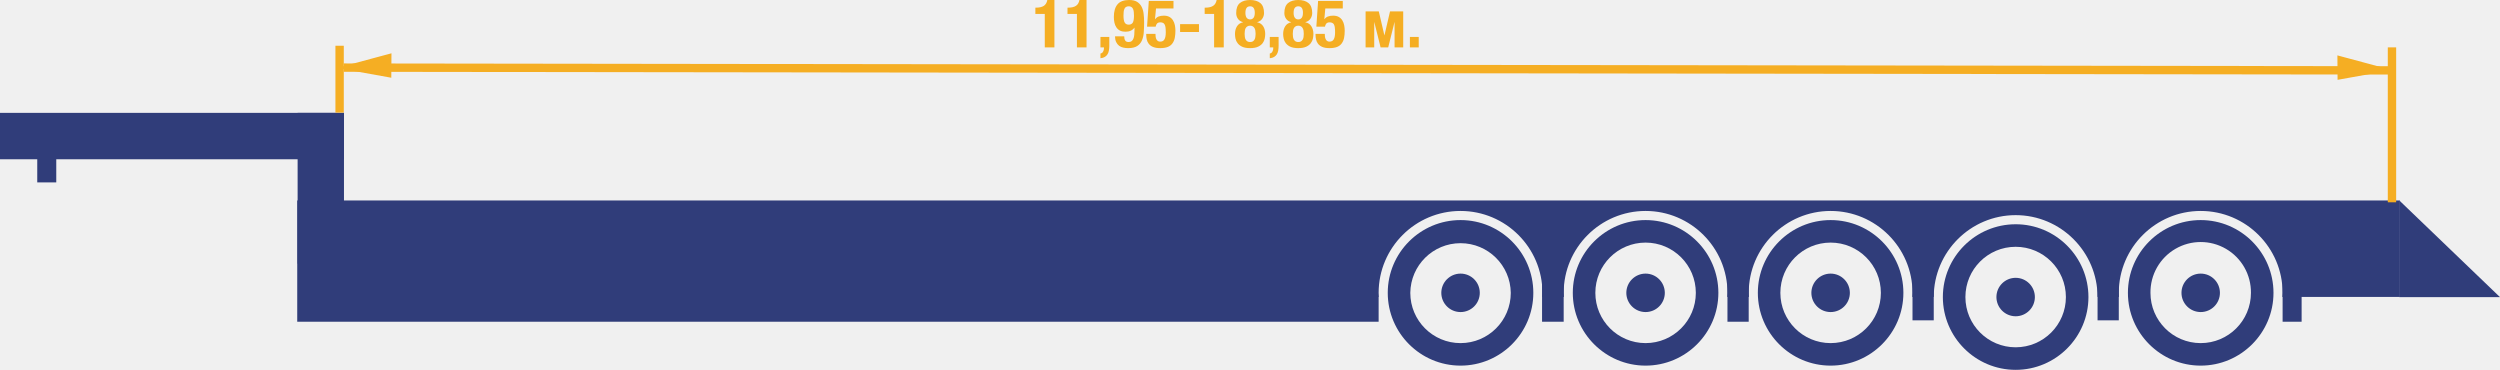
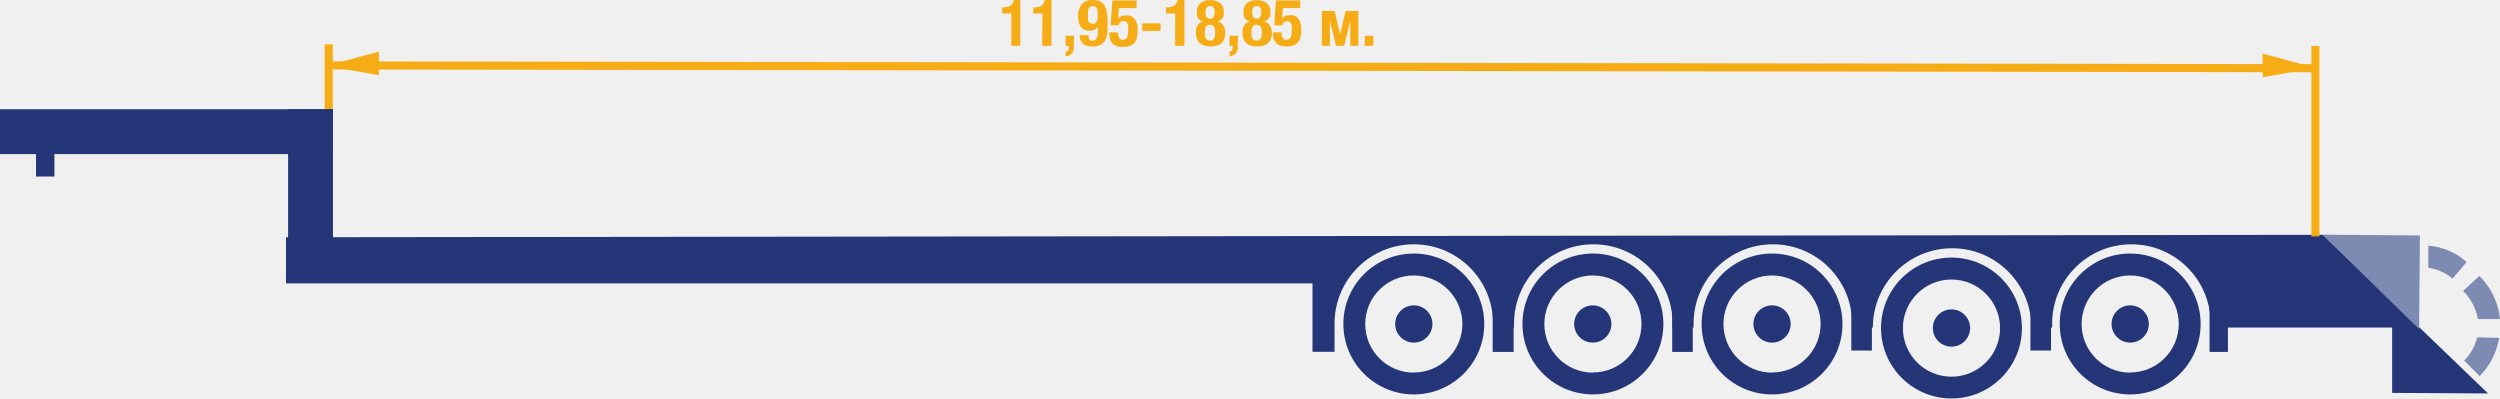
- <svg xmlns="http://www.w3.org/2000/svg" viewBox="0 0 373.569 55.264">
-   <path d="M56.21 40.537c.772 0 1.393-.146 1.393.625 0 .767-.62.625-1.392.625h-2.686c-.766 0-1.391.142-1.391-.625 0-.771.625-.625 1.391-.625zm298.712-8.75c.766 0 1.391.479 1.391 1.25 0 .767-.625 1.25-1.391 1.25h-2.686c-.771 0-1.391-.483-1.391-1.25 0-.771.62-1.25 1.391-1.25zm0 0" fill="#fff" />
-   <path d="M51.401 39.404h-6.928V16.865H51.4zm0 0" fill="#303d7a" />
-   <path d="M51.401 23.799H0v-6.934h51.401zm0 0" fill="#303d7a" />
-   <path d="M8.408 27.26H5.566v-6.928h2.842zm320.435 24.01a7.508 7.508 0 0 1-7.505-7.51 7.508 7.508 0 1 1 15.015 0 7.51 7.51 0 0 1-7.51 7.51m0-18.384c-5.996 0-10.874 4.873-10.874 10.874 0 5.996 4.878 10.874 10.874 10.874s10.879-4.878 10.879-10.874c0-6.001-4.878-10.874-10.88-10.874" fill="#303d7a" />
-   <path d="M331.04 43.76c0 1.21-.986 2.192-2.197 2.192a2.192 2.192 0 1 1 0-4.385c1.21 0 2.197.982 2.197 2.193" fill="#303d7a" />
-   <path d="M328.843 46.63a2.873 2.873 0 1 1 2.876-2.87 2.874 2.874 0 0 1-2.876 2.87m-27.647 5.265c-4.15 0-7.51-3.36-7.51-7.505a7.508 7.508 0 1 1 7.51 7.505m0-18.384c-6 0-10.879 4.878-10.879 10.879 0 5.996 4.878 10.874 10.88 10.874 5.995 0 10.873-4.878 10.873-10.874 0-6.001-4.878-10.88-10.874-10.88" fill="#303d7a" />
-   <path d="M303.389 44.39c0 1.21-.982 2.192-2.193 2.192A2.196 2.196 0 0 1 299 44.39c0-1.211.986-2.193 2.197-2.193s2.193.982 2.193 2.193" fill="#303d7a" />
-   <path d="M301.196 47.26a2.877 2.877 0 0 1-2.876-2.87 2.878 2.878 0 0 1 2.876-2.876 2.877 2.877 0 0 1 2.871 2.876 2.876 2.876 0 0 1-2.87 2.87m-27.652 4.01a7.512 7.512 0 0 1-7.51-7.51 7.512 7.512 0 0 1 7.51-7.51 7.512 7.512 0 0 1 7.51 7.51 7.512 7.512 0 0 1-7.51 7.51m0-18.384c-5.996 0-10.874 4.873-10.874 10.874 0 5.996 4.878 10.874 10.874 10.874s10.874-4.878 10.874-10.874c0-6.001-4.878-10.874-10.874-10.874" fill="#303d7a" />
-   <path d="M275.737 43.76a2.192 2.192 0 1 1-4.384 0 2.192 2.192 0 0 1 4.384 0" fill="#303d7a" />
-   <path d="M273.545 46.63a2.874 2.874 0 0 1-2.876-2.87 2.881 2.881 0 0 1 2.876-2.876 2.881 2.881 0 0 1 2.876 2.876 2.874 2.874 0 0 1-2.876 2.87m-12.241 1.446h-3.174v-6.929h3.174zm-15.41 3.194a7.508 7.508 0 0 1-7.505-7.51 7.508 7.508 0 0 1 7.505-7.51 7.512 7.512 0 0 1 7.51 7.51 7.512 7.512 0 0 1-7.51 7.51m0-18.384c-5.997 0-10.874 4.873-10.874 10.874 0 5.996 4.877 10.874 10.874 10.874 5.996 0 10.878-4.878 10.878-10.874 0-6.001-4.877-10.874-10.878-10.874" fill="#303d7a" />
-   <path d="M248.09 43.76c0 1.21-.986 2.192-2.196 2.192a2.192 2.192 0 1 1 0-4.385c1.21 0 2.197.982 2.197 2.193" fill="#303d7a" />
-   <path d="M245.894 46.63a2.877 2.877 0 0 1-2.876-2.87 2.884 2.884 0 0 1 2.876-2.876 2.881 2.881 0 0 1 2.876 2.876 2.874 2.874 0 0 1-2.876 2.87m-12.237 1.446h-3.232v-6.929h3.232zm-15.41 3.194a7.51 7.51 0 0 1-7.51-7.51 7.508 7.508 0 0 1 15.015 0c0 4.145-3.36 7.51-7.505 7.51m0-18.384c-6 0-10.879 4.873-10.879 10.874 0 5.996 4.878 10.874 10.88 10.874 5.995 0 10.873-4.878 10.873-10.874 0-6.001-4.878-10.874-10.874-10.874" fill="#303d7a" />
-   <path d="M220.44 43.76c0 1.21-.982 2.192-2.193 2.192a2.196 2.196 0 0 1-2.197-2.192c0-1.211.986-2.193 2.197-2.193s2.192.982 2.192 2.193" fill="#303d7a" />
-   <path d="M218.247 46.63a2.874 2.874 0 0 1-2.876-2.87 2.881 2.881 0 0 1 2.876-2.876 2.873 2.873 0 1 1 0 5.747" fill="#303d7a" />
-   <path d="M44.414 29.951v18.125h161.592V44.37h.034c-.015-.205-.034-.405-.034-.61 0-6.748 5.488-12.237 12.236-12.237 6.753 0 12.241 5.489 12.241 12.237 0 .205-.02.405-.034.61h3.238c-.01-.205-.03-.405-.03-.61 0-6.748 5.489-12.237 12.237-12.237s12.24 5.489 12.24 12.237c0 .205-.024.405-.033.61h3.237c-.01-.205-.03-.405-.03-.61 0-6.748 5.489-12.237 12.237-12.237s12.236 5.489 12.236 12.237c0 .205-.02.405-.029.61h3.203c.015-6.738 5.498-12.222 12.241-12.222 6.739 0 12.227 5.484 12.237 12.222h3.203c-.01-.205-.03-.405-.03-.61 0-6.748 5.489-12.237 12.237-12.237s12.241 5.489 12.241 12.237c0 .205-.024.405-.034.61h17.54V29.951zm0 0" fill="#303d7a" />
-   <path d="M343.926 48.076h-2.842v-6.929h2.842zm-54.971-.21h-3.174v-6.928h3.174zm27.651 0h-3.173v-6.928h3.173zm56.964-3.462h-15.05V29.951zm0 0" fill="#303d7a" />
-   <path d="M51.372 16.826h-1.25v-9.99h1.25zm306.68 13.404h-1.25V7.08h1.25zm0 0" fill="#f5ae23" />
-   <path d="M357.427 11.143l-306.074-.415v-1.25l306.074.415zm0 0" fill="#f5ae23" />
-   <path d="M58.472 11.616l-8.13-1.46 8.154-2.192zm290.825.313l8.13-1.46-8.155-2.193zM156.118 2.08h-1.406v-.937h.127c.483 0 .86-.093 1.138-.269.273-.18.449-.474.522-.874h1.06v7.08h-1.44zm4.805 0h-1.411v-.937h.127c.483 0 .859-.093 1.137-.269.274-.18.45-.474.523-.874h1.06v7.08h-1.436zm4.839 4.741c0 .244-.02.484-.059.703a1.519 1.519 0 0 1-.205.581 1.178 1.178 0 0 1-.405.4c-.166.103-.386.167-.655.196v-.703a.517.517 0 0 0 .391-.278.997.997 0 0 0 .132-.508V7.08h-.523V5.522h1.324zm2.299-3.447c.118.205.318.308.601.308s.488-.103.61-.308c.118-.21.176-.552.176-1.03 0-.2-.01-.39-.029-.562a1.514 1.514 0 0 0-.112-.444.683.683 0 0 0-.24-.293.733.733 0 0 0-.405-.103.735.735 0 0 0-.415.103.577.577 0 0 0-.234.298 1.448 1.448 0 0 0-.108.444 4.98 4.98 0 0 0-.024.557c0 .478.059.82.18 1.03m.074 2.68c.098.152.264.225.508.225.19 0 .342-.044.459-.132a.9.9 0 0 0 .263-.376c.064-.16.108-.351.127-.57.02-.22.03-.46.03-.719v-.341h-.02a1.27 1.27 0 0 1-.517.434c-.225.112-.494.166-.816.166-.312 0-.58-.054-.8-.166a1.385 1.385 0 0 1-.533-.459 2.06 2.06 0 0 1-.303-.698 3.909 3.909 0 0 1-.092-.889c0-.815.18-1.445.547-1.88.36-.43.942-.649 1.743-.649.493 0 .883.093 1.181.273.293.186.518.43.674.733.156.303.259.654.303 1.055.049.4.073.815.073 1.25 0 .507-.014.996-.049 1.464a3.809 3.809 0 0 1-.268 1.246 1.842 1.842 0 0 1-.708.854c-.327.21-.777.317-1.358.317a3.27 3.27 0 0 1-.732-.078 1.518 1.518 0 0 1-.625-.278 1.414 1.414 0 0 1-.435-.552c-.112-.23-.17-.512-.176-.854h1.377c0 .268.05.473.147.625m4.605-4.795l-.152 1.611h.024a1.12 1.12 0 0 1 .518-.405c.215-.083.473-.127.781-.127.337 0 .62.068.845.195.224.132.4.303.527.518.132.215.225.454.278.722.054.274.079.547.079.826 0 .395-.035.752-.098 1.069a2.08 2.08 0 0 1-.356.825c-.171.235-.4.405-.694.523-.298.112-.669.175-1.123.175-.444 0-.806-.063-1.084-.18a1.55 1.55 0 0 1-.635-.474c-.146-.2-.244-.41-.297-.64a3.183 3.183 0 0 1-.074-.649v-.186h1.382c0 .118.005.245.02.376.01.137.044.26.092.376a.818.818 0 0 0 .215.293.59.59 0 0 0 .371.113c.303 0 .518-.113.645-.347.132-.23.195-.576.195-1.035 0-.293-.015-.532-.039-.728a1.249 1.249 0 0 0-.137-.459.502.502 0 0 0-.254-.239.96.96 0 0 0-.4-.073c-.205 0-.366.058-.474.176a.8.8 0 0 0-.205.473h-1.289l.26-3.848h3.69V1.26zm6.42 3.52h-2.822V3.604h2.822zm2.26-2.7h-1.41v-.937h.132c.478 0 .854-.093 1.132-.269.279-.18.45-.474.528-.874h1.06v7.08h-1.441zm4.87.581c.126.161.297.24.512.24.21 0 .38-.079.508-.24.126-.161.19-.41.19-.752 0-.644-.234-.967-.698-.967-.469 0-.703.323-.703.967 0 .342.063.591.19.752m-.273 2.876c.02.151.063.278.127.386.063.112.15.2.258.264a.76.76 0 0 0 .4.092.756.756 0 0 0 .396-.092.707.707 0 0 0 .259-.264c.064-.108.103-.235.127-.386a2.953 2.953 0 0 0 0-.957 1.158 1.158 0 0 0-.127-.386.73.73 0 0 0-.259-.258.753.753 0 0 0-.395-.098.76.76 0 0 0-.4.098.73.73 0 0 0-.26.258c-.063.113-.107.24-.126.386a2.963 2.963 0 0 0-.035.483c0 .166.01.323.035.474m-1.177-1.606c.2-.318.503-.518.898-.6v-.02a1.296 1.296 0 0 1-.483-.22 1.29 1.29 0 0 1-.313-.342 1.232 1.232 0 0 1-.17-.395 1.725 1.725 0 0 1-.05-.4c0-.694.181-1.192.552-1.5.371-.303.88-.454 1.529-.454.644 0 1.152.151 1.523.454.371.308.557.806.557 1.5 0 .121-.02.258-.059.4a1.24 1.24 0 0 1-.176.395c-.078.127-.18.244-.312.342-.132.102-.288.17-.474.22v.02c.4.082.698.282.899.6.2.317.298.703.298 1.152 0 .205-.025.43-.074.679a1.724 1.724 0 0 1-.312.688c-.161.215-.39.39-.689.532-.293.137-.693.21-1.181.21-.498 0-.89-.073-1.187-.21-.298-.141-.527-.317-.684-.532a1.669 1.669 0 0 1-.317-.688 3.537 3.537 0 0 1-.073-.679c0-.45.097-.835.298-1.152m6.221 2.89a4.6 4.6 0 0 1-.054.703 1.702 1.702 0 0 1-.205.581 1.27 1.27 0 0 1-.406.4c-.17.103-.39.167-.654.196v-.703a.518.518 0 0 0 .386-.278.997.997 0 0 0 .132-.508V7.08h-.518V5.522h1.318zm2.431-4.16c.122.161.293.24.508.24.215 0 .38-.079.513-.24.122-.161.185-.41.185-.752 0-.644-.23-.967-.698-.967-.469 0-.698.323-.698.967 0 .342.063.591.19.752m-.278 2.876c.024.151.068.278.132.386.063.112.146.2.254.264a.774.774 0 0 0 .4.092.77.77 0 0 0 .4-.092.694.694 0 0 0 .254-.264c.064-.108.108-.235.132-.386.02-.151.034-.308.034-.474 0-.175-.014-.336-.034-.483a1.162 1.162 0 0 0-.132-.386.717.717 0 0 0-.254-.258.771.771 0 0 0-.4-.098.771.771 0 0 0-.4.098.717.717 0 0 0-.254.258c-.064.113-.108.24-.132.386a2.963 2.963 0 0 0-.034.483c0 .166.01.323.034.474m-1.172-1.606c.2-.318.498-.518.898-.6v-.02a1.229 1.229 0 0 1-.483-.22 1.31 1.31 0 0 1-.488-.737 1.725 1.725 0 0 1-.05-.4c0-.694.186-1.192.557-1.5.372-.303.88-.454 1.524-.454s1.157.151 1.523.454c.371.308.557.806.557 1.5 0 .121-.02.258-.054.4a1.503 1.503 0 0 1-.175.395 1.233 1.233 0 0 1-.318.342 1.25 1.25 0 0 1-.473.22v.02c.4.082.703.282.898.6.2.317.303.703.303 1.152 0 .205-.025.43-.074.679a1.735 1.735 0 0 1-.317.688c-.161.215-.39.39-.684.532-.297.137-.693.21-1.186.21s-.889-.073-1.187-.21a1.824 1.824 0 0 1-.683-.532 1.658 1.658 0 0 1-.313-.688 3.213 3.213 0 0 1-.078-.679c0-.45.103-.835.303-1.152m5.996-2.671l-.146 1.611h.02c.131-.185.302-.322.517-.405a2.16 2.16 0 0 1 .78-.127c.343 0 .621.068.846.195.224.132.4.303.532.518.127.215.22.454.273.722.054.274.078.547.078.826 0 .395-.034.752-.097 1.069a2.08 2.08 0 0 1-.357.825c-.17.235-.4.405-.693.523-.293.112-.669.175-1.123.175-.444 0-.806-.063-1.084-.18-.273-.122-.488-.279-.635-.474-.146-.2-.244-.41-.293-.64a2.894 2.894 0 0 1-.078-.649v-.186h1.382c0 .118.005.245.02.376.014.137.043.26.097.376a.716.716 0 0 0 .215.293.575.575 0 0 0 .366.113c.303 0 .518-.113.645-.347.132-.23.195-.576.195-1.035 0-.293-.01-.532-.039-.728a1.254 1.254 0 0 0-.132-.459.53.53 0 0 0-.259-.239.945.945 0 0 0-.4-.073c-.205 0-.361.058-.474.176a.865.865 0 0 0-.205.473H196.7l.259-3.848h3.691V1.26zm6.021.44h1.972l.84 3.603.84-3.604h1.968V7.08h-1.29V3.262l-.951 3.818h-1.138l-.952-3.818V7.08h-1.29zm7.939 5.38h-1.318V5.522h1.318zm0 0" fill="#f5ae23" />
+ <svg xmlns="http://www.w3.org/2000/svg" viewBox="0 0 308.74 49.21">
+   <defs>
+     <style>.cls-1{fill:#fff}.cls-2{fill:#253678}.cls-3{fill:#7d8bb2}.cls-4{fill:#f6ad15}</style>
+   </defs>
+   <g id="Слой_2" data-name="Слой 2">
+     <g id="Слой_1-2" data-name="Слой 1">
+       <path class="cls-1" d="M45 32.43c.62 0 1.11-.12 1.11.5 0 .61-.5.5-1.11.5h-2.18c-.62 0-1.11.11-1.11-.5 0-.62.5-.5 1.11-.5zm238.94-2a1 1 0 0 1 1.12 1 1 1 0 0 1-1.12 1h-2.15a1 1 0 0 1-1.11-1 1 1 0 0 1 1.11-1z" />
+       <path class="cls-2" d="M35.58 13.49h5.54v18.03h-5.54z" />
+       <path class="cls-2" d="M0 13.49h41.12v5.54H0z" />
+       <path class="cls-2" d="M4.45 16.26h2.27v5.54H4.45zm258.62 15.05a8.7 8.7 0 1 0 8.7 8.7 8.71 8.71 0 0 0-8.7-8.7zm0 14.71a6 6 0 1 1 6-6 6 6 0 0 1-6 5.98z" />
+       <circle class="cls-2" cx="263.07" cy="40.01" r="1.75" />
+       <path class="cls-2" d="M263.07 42.31a2.3 2.3 0 1 1 2.3-2.3 2.3 2.3 0 0 1-2.3 2.3zM241 31.81a8.7 8.7 0 1 0 8.7 8.7 8.71 8.71 0 0 0-8.7-8.7zm0 14.71a6 6 0 1 1 6-6 6 6 0 0 1-6 6z" />
+       <circle class="cls-2" cx="240.96" cy="40.51" r="1.75" />
+       <path class="cls-2" d="M241 42.81a2.3 2.3 0 1 1 2.3-2.3 2.3 2.3 0 0 1-2.3 2.3zm-22.16-11.5a8.7 8.7 0 1 0 8.7 8.7 8.71 8.71 0 0 0-8.7-8.7zm0 14.71a6 6 0 1 1 6-6 6 6 0 0 1-6 5.98z" />
+       <circle class="cls-2" cx="218.84" cy="40.01" r="1.75" />
+       <path class="cls-2" d="M218.84 42.31a2.3 2.3 0 1 1 2.3-2.3 2.3 2.3 0 0 1-2.3 2.3zm-12.33-4.39h2.54v5.54h-2.54zm-9.79-6.61a8.7 8.7 0 1 0 8.7 8.7 8.71 8.71 0 0 0-8.7-8.7zm0 14.71a6 6 0 1 1 6-6 6 6 0 0 1-6 5.98z" />
+       <circle class="cls-2" cx="196.72" cy="40.01" r="1.75" />
+       <path class="cls-2" d="M196.72 42.31A2.3 2.3 0 1 1 199 40a2.3 2.3 0 0 1-2.28 2.31zm-12.38-4.39h2.59v5.54h-2.59zm-9.74-6.61a8.7 8.7 0 1 0 8.7 8.7 8.71 8.71 0 0 0-8.7-8.7zm0 14.71a6 6 0 1 1 6-6 6 6 0 0 1-6 5.98z" />
+       <circle class="cls-2" cx="174.6" cy="40.01" r="1.75" />
+       <path class="cls-2" d="M174.6 42.31a2.3 2.3 0 1 1 2.3-2.3 2.3 2.3 0 0 1-2.3 2.3zm98.27-4.39h2.27v5.54h-2.27zm-44.24-.17h2.54v5.54h-2.54zm22.12 0h2.54v5.54h-2.54z" />
+       <path class="cls-2" d="M307.26 48.59L295.22 37l-8.35-8h-.05l-251.5.3V35h126.77v8.45h2.72v-3.49a9.79 9.79 0 1 1 19.58 0v.49h2.59v-.49a9.79 9.79 0 1 1 19.58 0v.49h2.59v-.49a9.79 9.79 0 1 1 19.58 0v.49h2.56a9.79 9.79 0 0 1 19.58 0h2.56v-.49a9.79 9.79 0 1 1 19.58 0v.49h22.41v8.07z" />
+       <path class="cls-3" d="M286.82 28.98l12.03.1-.1 11.56-11.93-11.66zm21.92 10.42a8.65 8.65 0 0 0-2.34-5.11l-.22-.21-2 1.86.22.21a6.46 6.46 0 0 1 1.61 3.25zm-.1 2.33l-2.73-.07a6 6 0 0 1-1.59 2.87l1.9 1.91a8.65 8.65 0 0 0 2.42-4.71zm-8.75-11.39v2.73a6 6 0 0 1 3 1.34l1.73-2.06a8.11 8.11 0 0 0-4.73-2.01z" />
+       <path class="cls-4" d="M40.1 5.47h1v7.99h-1zm245.34.2h1v23.52h-1z" />
+       <path class="cls-4" transform="rotate(-89.92 163.515 8.247)" d="M163.01-114.18h1v244.86h-1z" />
+       <path class="cls-4" d="M46.78 9.29l-6.51-1.16 6.53-1.76-.02 2.92zm232.66.25l6.5-1.16-6.52-1.76.02 2.92zM124.9 1.66h-1.13V.91h.1a1.66 1.66 0 0 0 .91-.21 1 1 0 0 0 .42-.7h.8v5.66h-1.1zm3.84 0h-1.13V.91h.1a1.66 1.66 0 0 0 .91-.21A1 1 0 0 0 129 0h.85v5.66h-1.15zm3.87 3.8a3.48 3.48 0 0 1 0 .56 1.28 1.28 0 0 1-.16.46 1 1 0 0 1-.32.32 1.25 1.25 0 0 1-.52.16V6.4a.44.44 0 0 0 .31-.22.82.82 0 0 0 .1-.41v-.1h-.42V4.42h1.06zm1.9-.62a.44.44 0 0 0 .4.18.57.57 0 0 0 .37-.11.7.7 0 0 0 .21-.3 1.67 1.67 0 0 0 .1-.46v-.84a1 1 0 0 1-.41.35 1.47 1.47 0 0 1-.65.13 1.42 1.42 0 0 1-.64-.13 1.13 1.13 0 0 1-.43-.37 1.62 1.62 0 0 1-.24-.56 3.08 3.08 0 0 1-.08-.71 2.29 2.29 0 0 1 .44-1.5A1.72 1.72 0 0 1 135 0a1.77 1.77 0 0 1 .94.22 1.48 1.48 0 0 1 .54.58 2.44 2.44 0 0 1 .24.84 8.57 8.57 0 0 1 .06 1v1.17a3.08 3.08 0 0 1-.22 1 1.47 1.47 0 0 1-.57.68 2 2 0 0 1-1.08.25 2.84 2.84 0 0 1-.59-.06 1.24 1.24 0 0 1-.5-.22 1.17 1.17 0 0 1-.35-.44 1.65 1.65 0 0 1-.14-.68h1.1a.92.92 0 0 0 .08.5zm-.06-2.15a.51.51 0 0 0 .48.25.52.52 0 0 0 .49-.25 1.74 1.74 0 0 0 .14-.82 3.93 3.93 0 0 0 0-.45 1.19 1.19 0 0 0-.09-.36.56.56 0 0 0-.19-.23.58.58 0 0 0-.32-.08.59.59 0 0 0-.33.08.52.52 0 0 0-.19.24 1.22 1.22 0 0 0-.08.36v.44a1.74 1.74 0 0 0 .09.83zM138.19 1l-.12 1.29a.9.9 0 0 1 .43-.29 1.72 1.72 0 0 1 .62-.1 1.32 1.32 0 0 1 .68.16 1.19 1.19 0 0 1 .42.41 1.76 1.76 0 0 1 .22.58 3.37 3.37 0 0 1 .06.66 4.19 4.19 0 0 1-.08.86 1.67 1.67 0 0 1-.28.66 1.25 1.25 0 0 1-.56.42 2.48 2.48 0 0 1-.9.14 2.19 2.19 0 0 1-.87-.14 1.22 1.22 0 0 1-.51-.38 1.32 1.32 0 0 1-.24-.51 2.44 2.44 0 0 1-.06-.56V4h1.1v.3a1 1 0 0 0 .08.3.6.6 0 0 0 .17.23.45.45 0 0 0 .3.09.55.55 0 0 0 .52-.28 1.73 1.73 0 0 0 .16-.83 4.45 4.45 0 0 0 0-.58 1.07 1.07 0 0 0-.11-.37.43.43 0 0 0-.2-.19.81.81 0 0 0-.32-.06.5.5 0 0 0-.38.14.67.67 0 0 0-.16.38h-1l.21-3.08h3V1zm5.14 2.82h-2.26v-.94h2.26zm1.81-2.16H144V.91h.1a1.66 1.66 0 0 0 .9-.21 1 1 0 0 0 .42-.7h.85v5.66h-1.15zm2.73 1.48a1.05 1.05 0 0 1 .72-.48 1 1 0 0 1-.39-.18 1 1 0 0 1-.39-.59 1.37 1.37 0 0 1 0-.32 1.46 1.46 0 0 1 .44-1.2 2.22 2.22 0 0 1 2.44 0 1.46 1.46 0 0 1 .44 1.2 1.27 1.27 0 0 1 0 .32 1.15 1.15 0 0 1-.14.32 1.06 1.06 0 0 1-.25.27 1 1 0 0 1-.38.18 1.05 1.05 0 0 1 .72.48 1.7 1.7 0 0 1 .24.92 2.75 2.75 0 0 1-.06.54 1.36 1.36 0 0 1-.25.55 1.41 1.41 0 0 1-.55.42 2.76 2.76 0 0 1-1.9 0 1.41 1.41 0 0 1-.55-.42 1.35 1.35 0 0 1-.25-.55 2.74 2.74 0 0 1-.06-.54 1.7 1.7 0 0 1 .17-.92zm.94 1.28a.89.89 0 0 0 .1.31.57.57 0 0 0 .2.21.72.72 0 0 0 .64 0 .57.57 0 0 0 .2-.21.89.89 0 0 0 .1-.31 2.59 2.59 0 0 0 0-.76.88.88 0 0 0-.1-.31.57.57 0 0 0-.2-.21.71.71 0 0 0-.64 0 .57.57 0 0 0-.2.21.88.88 0 0 0-.1.31 2.63 2.63 0 0 0 0 .76zm.22-2.3a.53.53 0 0 0 .82 0 1 1 0 0 0 .15-.6c0-.52-.19-.78-.56-.78s-.56.26-.56.78a1 1 0 0 0 .12.61zm3.82 3.34a3.48 3.48 0 0 1 0 .56 1.27 1.27 0 0 1-.16.46 1 1 0 0 1-.32.32 1.25 1.25 0 0 1-.52.16V6.4a.44.44 0 0 0 .31-.22.82.82 0 0 0 .1-.41v-.1h-.42V4.42h1.06zm.78-2.32a1.05 1.05 0 0 1 .72-.48 1 1 0 0 1-.39-.18 1 1 0 0 1-.39-.59 1.37 1.37 0 0 1 0-.32 1.46 1.46 0 0 1 .43-1.2 2.22 2.22 0 0 1 2.44 0 1.46 1.46 0 0 1 .44 1.2 1.27 1.27 0 0 1 0 .32 1.15 1.15 0 0 1-.14.32 1.06 1.06 0 0 1-.25.27 1 1 0 0 1-.38.18 1.05 1.05 0 0 1 .72.48 1.7 1.7 0 0 1 .24.92 2.74 2.74 0 0 1-.06.54 1.35 1.35 0 0 1-.25.55 1.41 1.41 0 0 1-.55.42 2.76 2.76 0 0 1-1.9 0 1.41 1.41 0 0 1-.55-.42 1.36 1.36 0 0 1-.25-.55 2.75 2.75 0 0 1-.06-.54 1.7 1.7 0 0 1 .18-.92zm.94 1.28a.89.89 0 0 0 .1.31.57.57 0 0 0 .2.21.72.72 0 0 0 .64 0 .57.57 0 0 0 .2-.21.89.89 0 0 0 .1-.31 2.6 2.6 0 0 0 0-.76.88.88 0 0 0-.1-.31.57.57 0 0 0-.2-.21.71.71 0 0 0-.64 0 .57.57 0 0 0-.2.21.89.89 0 0 0-.1.31 2.64 2.64 0 0 0 0 .76zm.22-2.3a.53.53 0 0 0 .82 0 1 1 0 0 0 .15-.6c0-.52-.19-.78-.56-.78s-.56.26-.56.78a1 1 0 0 0 .15.61zM158.43 1l-.12 1.29a.9.9 0 0 1 .42-.32 1.72 1.72 0 0 1 .62-.1A1.32 1.32 0 0 1 160 2a1.19 1.19 0 0 1 .42.41 1.76 1.76 0 0 1 .22.58 3.38 3.38 0 0 1 .06.66 4.19 4.19 0 0 1-.08.86 1.67 1.67 0 0 1-.28.66 1.25 1.25 0 0 1-.56.42 2.48 2.48 0 0 1-.9.14 2.19 2.19 0 0 1-.87-.14 1.22 1.22 0 0 1-.51-.38 1.32 1.32 0 0 1-.24-.51 2.44 2.44 0 0 1-.06-.52V4h1.1a3 3 0 0 0 0 .3 1 1 0 0 0 .08.3.6.6 0 0 0 .17.23.45.45 0 0 0 .3.09.55.55 0 0 0 .52-.28 1.73 1.73 0 0 0 .16-.83 4.45 4.45 0 0 0 0-.58 1.07 1.07 0 0 0-.11-.37.43.43 0 0 0-.2-.19.81.81 0 0 0-.32-.06.5.5 0 0 0-.38.14.67.67 0 0 0-.16.38h-1l.21-3.08h3V1zm4.82.36h1.58l.67 2.88.67-2.88h1.58v4.3h-1V2.61L166 5.66h-1l-.76-3.06v3.06h-1zm6.35 4.3h-1.06V4.42h1.06z" />
+     </g>
+   </g>
</svg>
